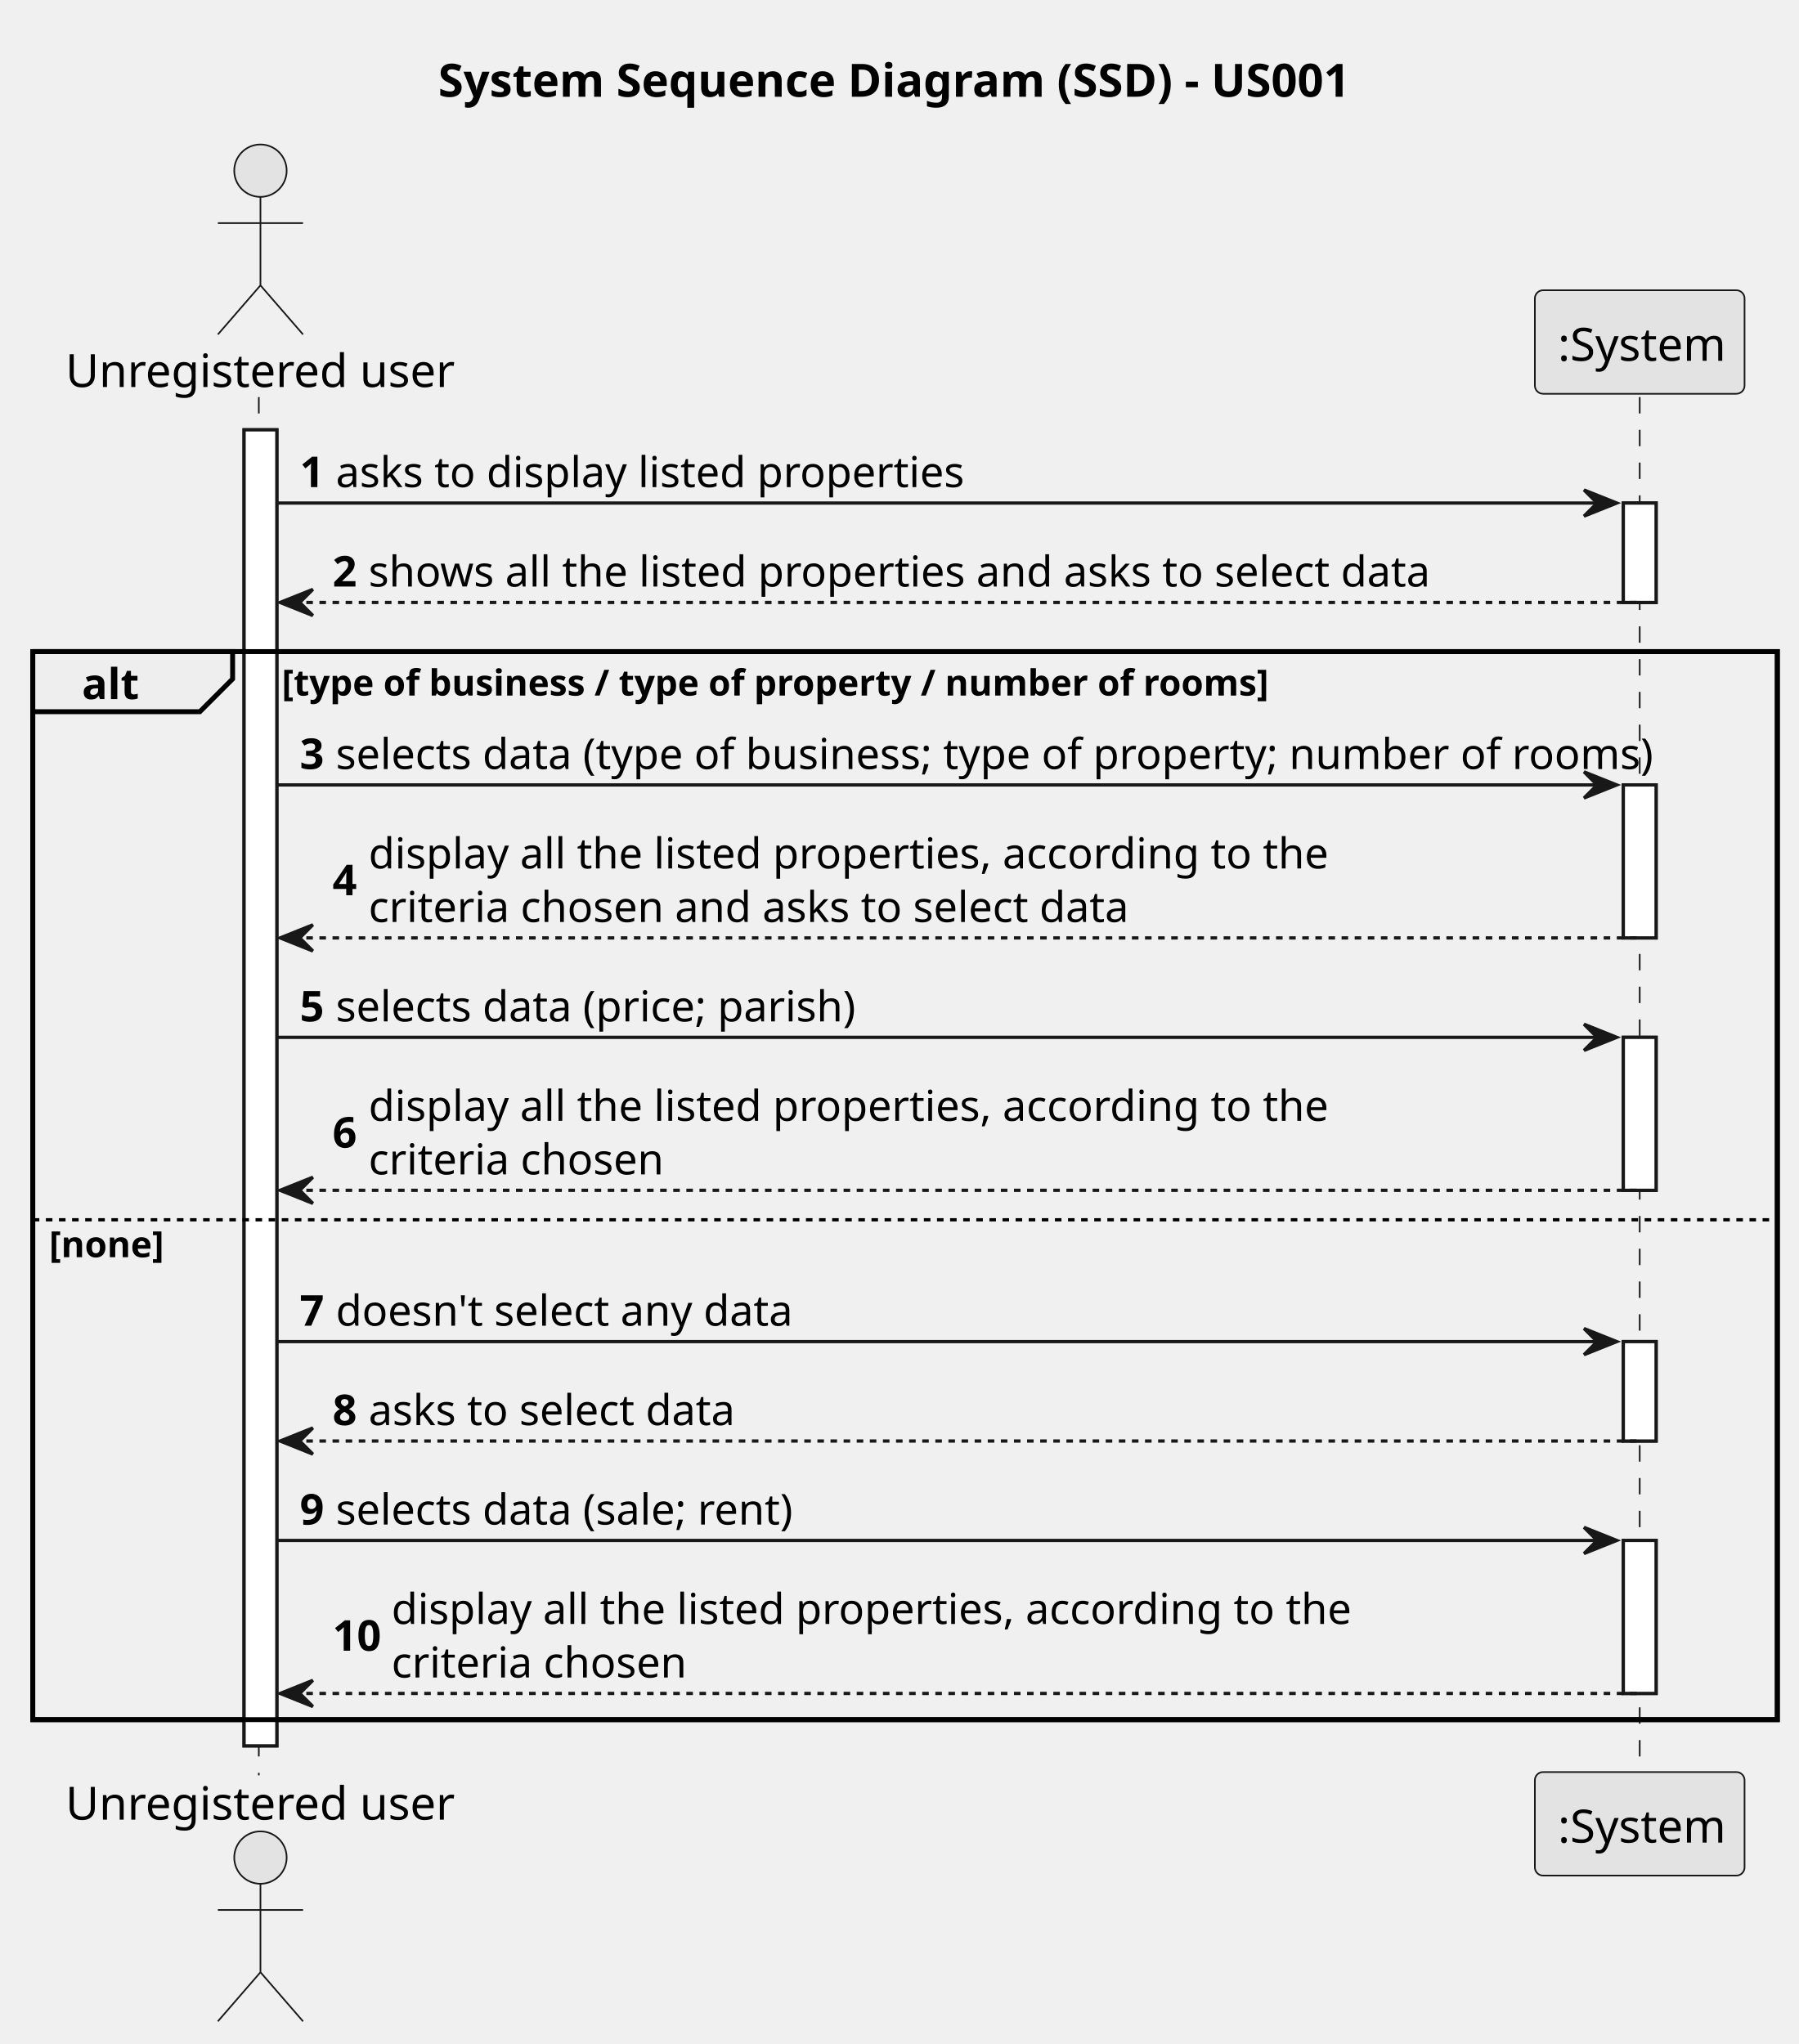
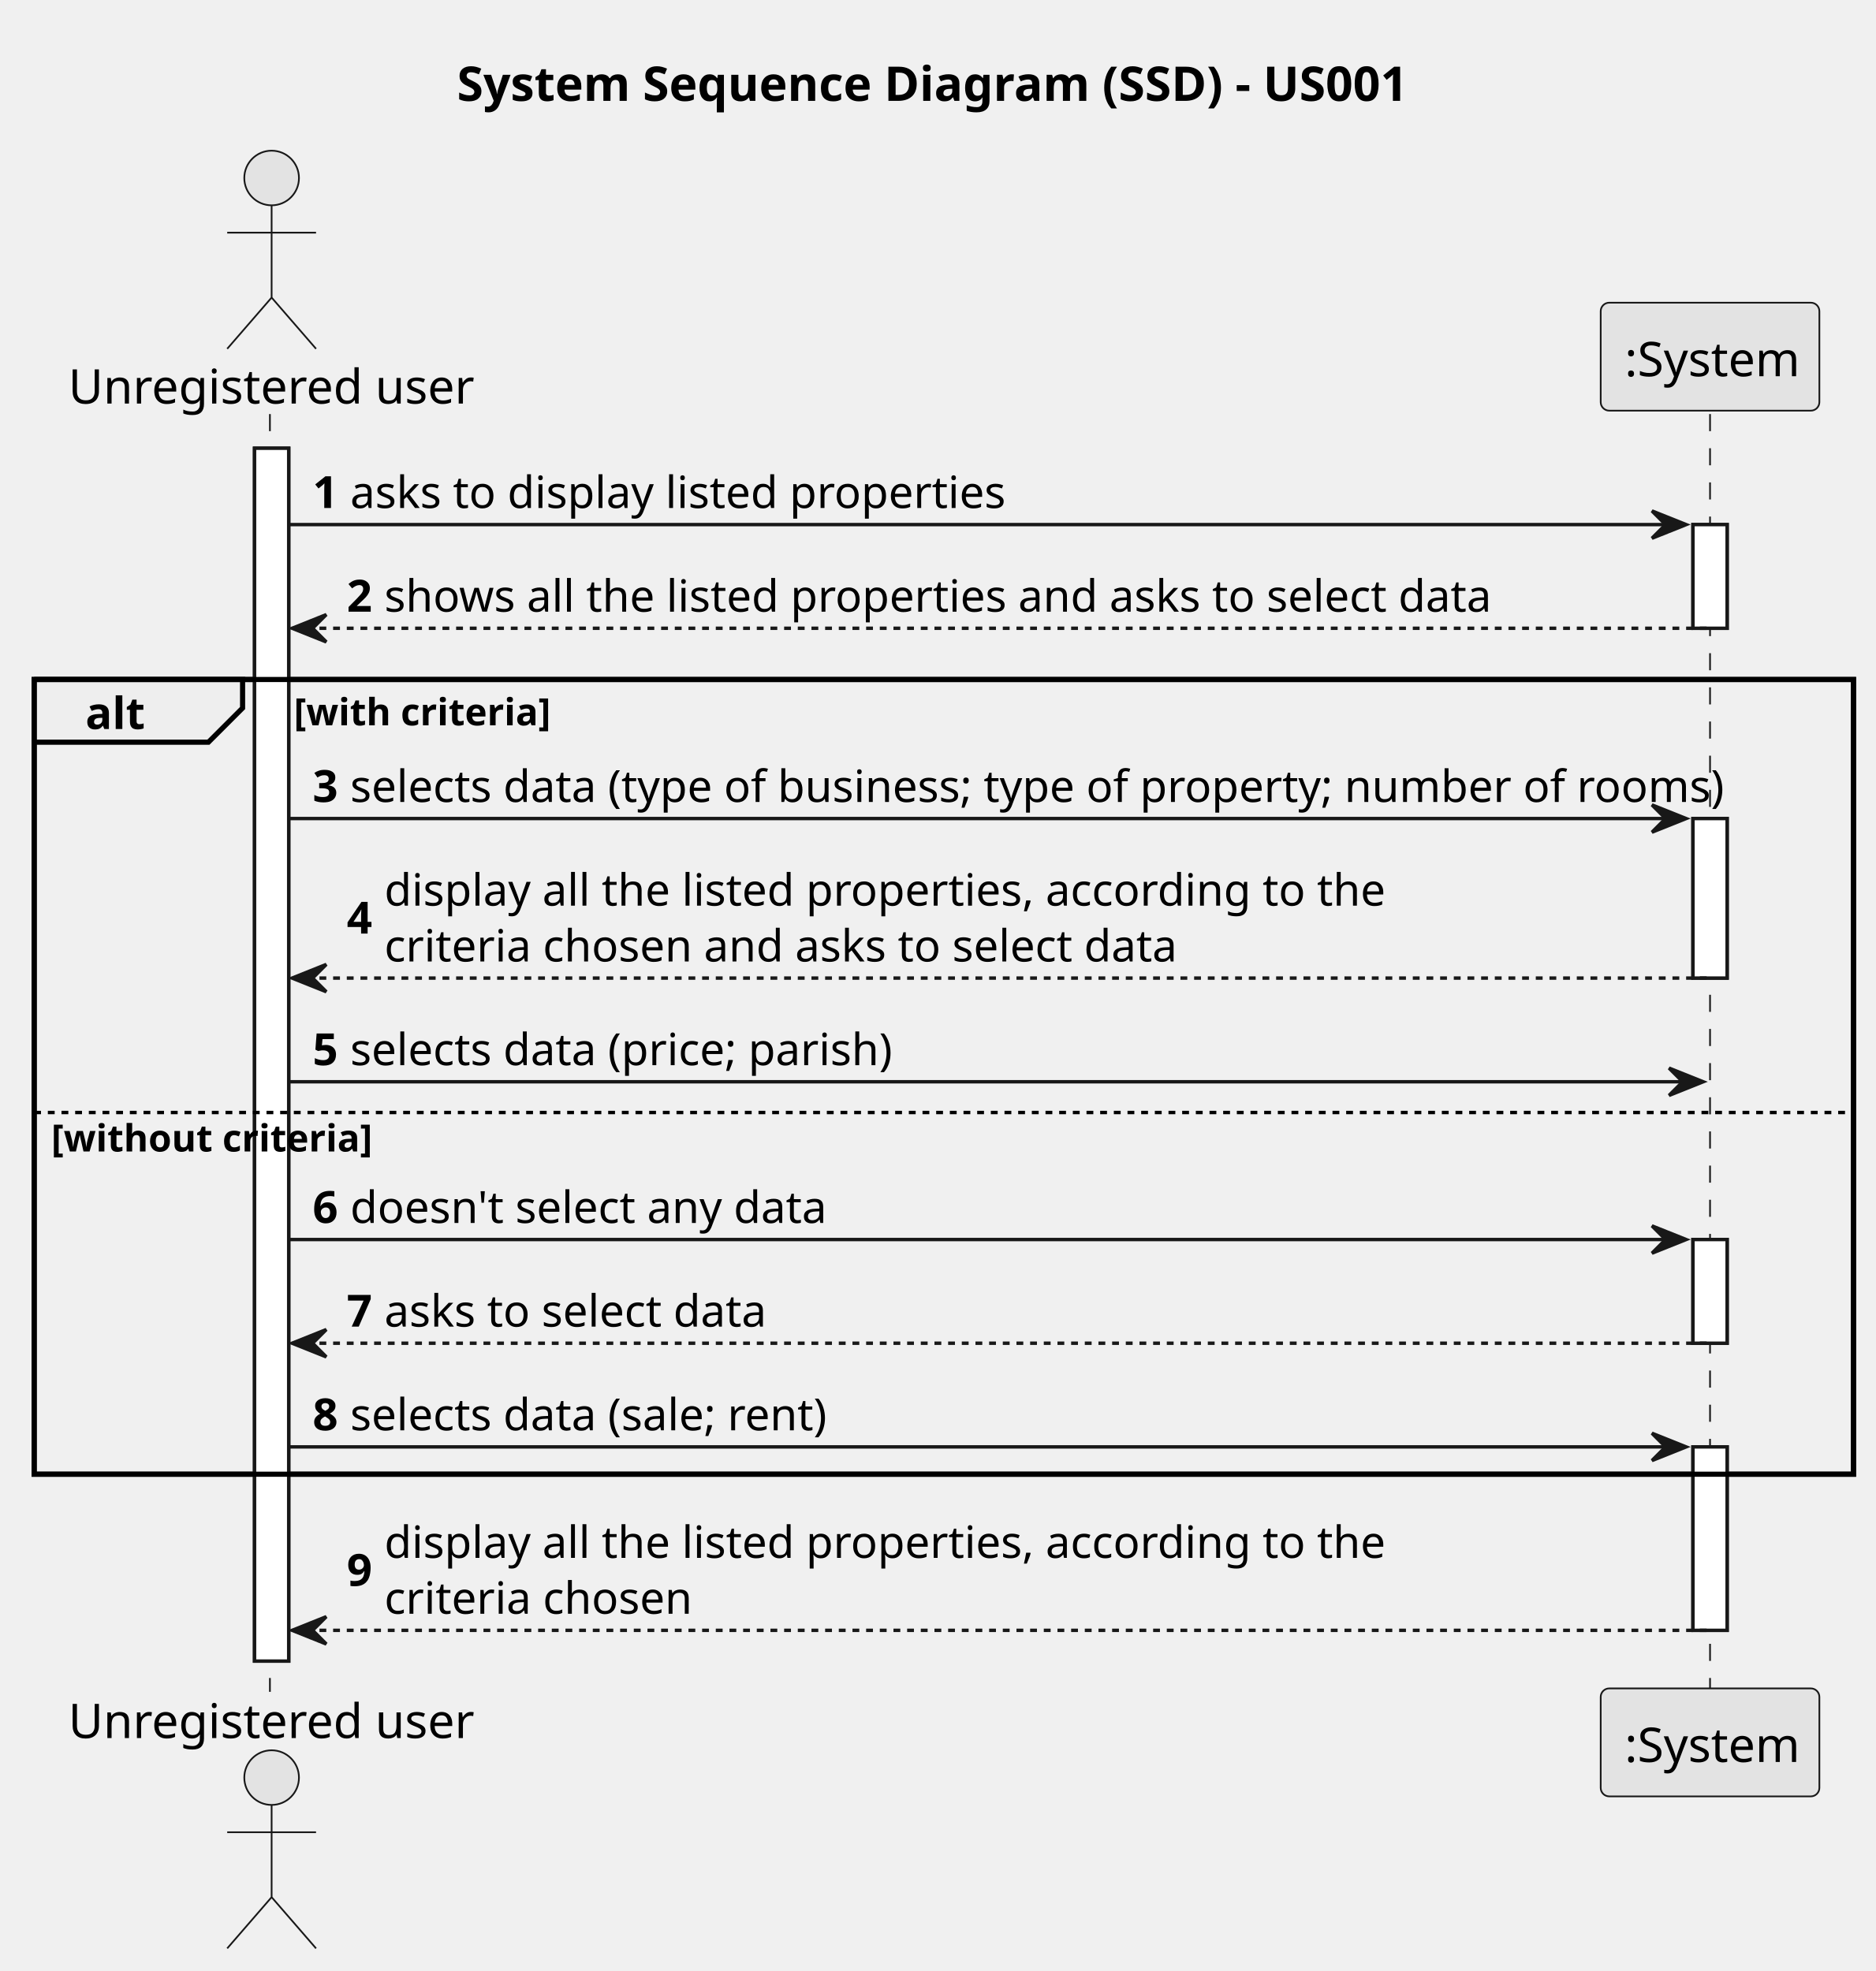
- <svg xmlns="http://www.w3.org/2000/svg" contentStyleType="text/css" height="624px" preserveAspectRatio="none" style="width:549px;height:624px;background:#FFFFFF;" version="1.1" viewBox="0 0 549 624" width="549px" zoomAndPan="magnify">
+ <svg xmlns="http://www.w3.org/2000/svg" contentStyleType="text/css" height="577px" preserveAspectRatio="none" style="width:549px;height:577px;background:#FFFFFF;" version="1.1" viewBox="0 0 549 577" width="549px" zoomAndPan="magnify">
  <defs />
  <g>
    <text fill="#000000" font-family="sans-serif" font-size="14" font-weight="bold" lengthAdjust="spacing" textLength="284" x="133.75" y="29.533">System Sequence Diagram (SSD) - US001</text>
-     <rect fill="#FFFFFF" height="401.758" style="stroke:#181818;stroke-width:1.0;" width="10" x="74.5" y="131.219" />
+     <rect fill="#FFFFFF" height="355.055" style="stroke:#181818;stroke-width:1.0;" width="10" x="74.5" y="131.219" />
    <rect fill="#FFFFFF" height="30.352" style="stroke:#181818;stroke-width:1.0;" width="10" x="495.5" y="153.57" />
    <rect fill="#FFFFFF" height="46.703" style="stroke:#181818;stroke-width:1.0;" width="10" x="495.5" y="239.625" />
-     <rect fill="#FFFFFF" height="46.703" style="stroke:#181818;stroke-width:1.0;" width="10" x="495.5" y="316.68" />
-     <rect fill="#FFFFFF" height="30.352" style="stroke:#181818;stroke-width:1.0;" width="10" x="495.5" y="409.57" />
-     <rect fill="#FFFFFF" height="46.703" style="stroke:#181818;stroke-width:1.0;" width="10" x="495.5" y="470.273" />
-     <rect fill="none" height="326.055" style="stroke:#000000;stroke-width:1.5;" width="532.5" x="10" y="198.922" />
-     <line style="stroke:#181818;stroke-width:0.5;stroke-dasharray:5.0,5.0;" x1="79" x2="79" y1="121.219" y2="541.977" />
-     <line style="stroke:#181818;stroke-width:0.5;stroke-dasharray:5.0,5.0;" x1="500.5" x2="500.5" y1="121.219" y2="541.977" />
+     <rect fill="#FFFFFF" height="30.352" style="stroke:#181818;stroke-width:1.0;" width="10" x="495.5" y="362.867" />
+     <rect fill="#FFFFFF" height="53.703" style="stroke:#181818;stroke-width:1.0;" width="10" x="495.5" y="423.57" />
+     <rect fill="none" height="232.648" style="stroke:#000000;stroke-width:1.5;" width="532.5" x="10" y="198.922" />
+     <line style="stroke:#181818;stroke-width:0.5;stroke-dasharray:5.0,5.0;" x1="79" x2="79" y1="121.219" y2="495.273" />
+     <line style="stroke:#181818;stroke-width:0.5;stroke-dasharray:5.0,5.0;" x1="500.5" x2="500.5" y1="121.219" y2="495.273" />
    <text fill="#000000" font-family="sans-serif" font-size="14" lengthAdjust="spacing" textLength="113" x="20" y="118.143">Unregistered user</text>
    <ellipse cx="79.5" cy="52.109" fill="#E3E3E3" rx="8" ry="8" style="stroke:#181818;stroke-width:0.5;" />
    <path d="M79.5,60.109 L79.5,87.109 M66.5,68.109 L92.5,68.109 M79.5,87.109 L66.5,102.109 M79.5,87.109 L92.5,102.109 " fill="none" style="stroke:#181818;stroke-width:0.5;" />
-     <text fill="#000000" font-family="sans-serif" font-size="14" lengthAdjust="spacing" textLength="113" x="20" y="555.51">Unregistered user</text>
-     <ellipse cx="79.5" cy="567.086" fill="#E3E3E3" rx="8" ry="8" style="stroke:#181818;stroke-width:0.5;" />
-     <path d="M79.5,575.086 L79.5,602.086 M66.5,583.086 L92.5,583.086 M79.5,602.086 L66.5,617.086 M79.5,602.086 L92.5,617.086 " fill="none" style="stroke:#181818;stroke-width:0.5;" />
+     <text fill="#000000" font-family="sans-serif" font-size="14" lengthAdjust="spacing" textLength="113" x="20" y="508.807">Unregistered user</text>
+     <ellipse cx="79.5" cy="520.383" fill="#E3E3E3" rx="8" ry="8" style="stroke:#181818;stroke-width:0.5;" />
+     <path d="M79.5,528.383 L79.5,555.383 M66.5,536.383 L92.5,536.383 M79.5,555.383 L66.5,570.383 M79.5,555.383 L92.5,570.383 " fill="none" style="stroke:#181818;stroke-width:0.5;" />
    <rect fill="#E3E3E3" height="31.609" rx="2.5" ry="2.5" style="stroke:#181818;stroke-width:0.5;" width="64" x="468.5" y="88.609" />
    <text fill="#000000" font-family="sans-serif" font-size="14" lengthAdjust="spacing" textLength="50" x="475.5" y="110.143">:System</text>
-     <rect fill="#E3E3E3" height="31.609" rx="2.5" ry="2.5" style="stroke:#181818;stroke-width:0.5;" width="64" x="468.5" y="540.977" />
-     <text fill="#000000" font-family="sans-serif" font-size="14" lengthAdjust="spacing" textLength="50" x="475.5" y="562.51">:System</text>
-     <rect fill="#FFFFFF" height="401.758" style="stroke:#181818;stroke-width:1.0;" width="10" x="74.5" y="131.219" />
+     <rect fill="#E3E3E3" height="31.609" rx="2.5" ry="2.5" style="stroke:#181818;stroke-width:0.5;" width="64" x="468.5" y="494.273" />
+     <text fill="#000000" font-family="sans-serif" font-size="14" lengthAdjust="spacing" textLength="50" x="475.5" y="515.807">:System</text>
+     <rect fill="#FFFFFF" height="355.055" style="stroke:#181818;stroke-width:1.0;" width="10" x="74.5" y="131.219" />
    <rect fill="#FFFFFF" height="30.352" style="stroke:#181818;stroke-width:1.0;" width="10" x="495.5" y="153.57" />
    <rect fill="#FFFFFF" height="46.703" style="stroke:#181818;stroke-width:1.0;" width="10" x="495.5" y="239.625" />
-     <rect fill="#FFFFFF" height="46.703" style="stroke:#181818;stroke-width:1.0;" width="10" x="495.5" y="316.68" />
-     <rect fill="#FFFFFF" height="30.352" style="stroke:#181818;stroke-width:1.0;" width="10" x="495.5" y="409.57" />
-     <rect fill="#FFFFFF" height="46.703" style="stroke:#181818;stroke-width:1.0;" width="10" x="495.5" y="470.273" />
+     <rect fill="#FFFFFF" height="30.352" style="stroke:#181818;stroke-width:1.0;" width="10" x="495.5" y="362.867" />
+     <rect fill="#FFFFFF" height="53.703" style="stroke:#181818;stroke-width:1.0;" width="10" x="495.5" y="423.57" />
    <polygon fill="#181818" points="483.5,149.57,493.5,153.57,483.5,157.57,487.5,153.57" style="stroke:#181818;stroke-width:1.0;" />
    <line style="stroke:#181818;stroke-width:1.0;" x1="84.5" x2="489.5" y1="153.57" y2="153.57" />
    <text fill="#000000" font-family="sans-serif" font-size="13" font-weight="bold" lengthAdjust="spacing" textLength="7" x="91.5" y="148.714">1</text>
    <text fill="#000000" font-family="sans-serif" font-size="13" lengthAdjust="spacing" textLength="184" x="102.5" y="148.714">asks to display listed properties</text>
    <polygon fill="#181818" points="95.5,179.922,85.5,183.922,95.5,187.922,91.5,183.922" style="stroke:#181818;stroke-width:1.0;" />
    <line style="stroke:#181818;stroke-width:1.0;stroke-dasharray:2.0,2.0;" x1="89.5" x2="499.5" y1="183.922" y2="183.922" />
    <text fill="#000000" font-family="sans-serif" font-size="13" font-weight="bold" lengthAdjust="spacing" textLength="7" x="101.5" y="179.065">2</text>
    <text fill="#000000" font-family="sans-serif" font-size="13" lengthAdjust="spacing" textLength="312" x="112.5" y="179.065">shows all the listed properties and asks to select data</text>
    <path d="M10,198.922 L71,198.922 L71,207.273 L61,217.273 L10,217.273 L10,198.922 " fill="#EEEEEE" style="stroke:#000000;stroke-width:1.5;" />
-     <rect fill="none" height="326.055" style="stroke:#000000;stroke-width:1.5;" width="532.5" x="10" y="198.922" />
+     <rect fill="none" height="232.648" style="stroke:#000000;stroke-width:1.5;" width="532.5" x="10" y="198.922" />
    <text fill="#000000" font-family="sans-serif" font-size="13" font-weight="bold" lengthAdjust="spacing" textLength="16" x="25" y="213.417">alt</text>
-     <text fill="#000000" font-family="sans-serif" font-size="11" font-weight="bold" lengthAdjust="spacing" textLength="306" x="86" y="212.341">[type of business / type of property / number of rooms]</text>
+     <text fill="#000000" font-family="sans-serif" font-size="11" font-weight="bold" lengthAdjust="spacing" textLength="74" x="86" y="212.341">[with criteria]</text>
    <polygon fill="#181818" points="483.5,235.625,493.5,239.625,483.5,243.625,487.5,239.625" style="stroke:#181818;stroke-width:1.0;" />
    <line style="stroke:#181818;stroke-width:1.0;" x1="84.5" x2="489.5" y1="239.625" y2="239.625" />
    <text fill="#000000" font-family="sans-serif" font-size="13" font-weight="bold" lengthAdjust="spacing" textLength="7" x="91.5" y="234.769">3</text>
    <text fill="#000000" font-family="sans-serif" font-size="13" lengthAdjust="spacing" textLength="381" x="102.5" y="234.769">selects data (type of business; type of property; number of rooms)</text>
    <polygon fill="#181818" points="95.5,282.328,85.5,286.328,95.5,290.328,91.5,286.328" style="stroke:#181818;stroke-width:1.0;" />
    <line style="stroke:#181818;stroke-width:1.0;stroke-dasharray:2.0,2.0;" x1="89.5" x2="499.5" y1="286.328" y2="286.328" />
    <text fill="#000000" font-family="sans-serif" font-size="13" font-weight="bold" lengthAdjust="spacing" textLength="7" x="101.5" y="273.296">4</text>
    <text fill="#000000" font-family="sans-serif" font-size="13" lengthAdjust="spacing" textLength="277" x="112.5" y="265.12">display all the listed properties, according to the</text>
    <text fill="#000000" font-family="sans-serif" font-size="13" lengthAdjust="spacing" textLength="225" x="112.5" y="281.472">criteria chosen and asks to select data</text>
-     <polygon fill="#181818" points="483.5,312.68,493.5,316.68,483.5,320.68,487.5,316.68" style="stroke:#181818;stroke-width:1.0;" />
-     <line style="stroke:#181818;stroke-width:1.0;" x1="84.5" x2="489.5" y1="316.68" y2="316.68" />
+     <polygon fill="#181818" points="488.5,312.68,498.5,316.68,488.5,320.68,492.5,316.68" style="stroke:#181818;stroke-width:1.0;" />
+     <line style="stroke:#181818;stroke-width:1.0;" x1="84.5" x2="494.5" y1="316.68" y2="316.68" />
    <text fill="#000000" font-family="sans-serif" font-size="13" font-weight="bold" lengthAdjust="spacing" textLength="7" x="91.5" y="311.823">5</text>
    <text fill="#000000" font-family="sans-serif" font-size="13" lengthAdjust="spacing" textLength="154" x="102.5" y="311.823">selects data (price; parish)</text>
-     <polygon fill="#181818" points="95.5,359.383,85.5,363.383,95.5,367.383,91.5,363.383" style="stroke:#181818;stroke-width:1.0;" />
-     <line style="stroke:#181818;stroke-width:1.0;stroke-dasharray:2.0,2.0;" x1="89.5" x2="499.5" y1="363.383" y2="363.383" />
-     <text fill="#000000" font-family="sans-serif" font-size="13" font-weight="bold" lengthAdjust="spacing" textLength="7" x="101.5" y="350.351">6</text>
-     <text fill="#000000" font-family="sans-serif" font-size="13" lengthAdjust="spacing" textLength="277" x="112.5" y="342.175">display all the listed properties, according to the</text>
-     <text fill="#000000" font-family="sans-serif" font-size="13" lengthAdjust="spacing" textLength="85" x="112.5" y="358.526">criteria chosen</text>
-     <line style="stroke:#000000;stroke-width:1.0;stroke-dasharray:2.0,2.0;" x1="10" x2="542.5" y1="372.383" y2="372.383" />
-     <text fill="#000000" font-family="sans-serif" font-size="11" font-weight="bold" lengthAdjust="spacing" textLength="36" x="15" y="383.802">[none]</text>
-     <polygon fill="#181818" points="483.5,405.57,493.5,409.57,483.5,413.57,487.5,409.57" style="stroke:#181818;stroke-width:1.0;" />
-     <line style="stroke:#181818;stroke-width:1.0;" x1="84.5" x2="489.5" y1="409.57" y2="409.57" />
-     <text fill="#000000" font-family="sans-serif" font-size="13" font-weight="bold" lengthAdjust="spacing" textLength="7" x="91.5" y="404.714">7</text>
-     <text fill="#000000" font-family="sans-serif" font-size="13" lengthAdjust="spacing" textLength="134" x="102.5" y="404.714">doesn't select any data</text>
-     <polygon fill="#181818" points="95.5,435.922,85.5,439.922,95.5,443.922,91.5,439.922" style="stroke:#181818;stroke-width:1.0;" />
-     <line style="stroke:#181818;stroke-width:1.0;stroke-dasharray:2.0,2.0;" x1="89.5" x2="499.5" y1="439.922" y2="439.922" />
-     <text fill="#000000" font-family="sans-serif" font-size="13" font-weight="bold" lengthAdjust="spacing" textLength="7" x="101.5" y="435.065">8</text>
-     <text fill="#000000" font-family="sans-serif" font-size="13" lengthAdjust="spacing" textLength="111" x="112.5" y="435.065">asks to select data</text>
-     <polygon fill="#181818" points="483.5,466.273,493.5,470.273,483.5,474.273,487.5,470.273" style="stroke:#181818;stroke-width:1.0;" />
-     <line style="stroke:#181818;stroke-width:1.0;" x1="84.5" x2="489.5" y1="470.273" y2="470.273" />
-     <text fill="#000000" font-family="sans-serif" font-size="13" font-weight="bold" lengthAdjust="spacing" textLength="7" x="91.5" y="465.417">9</text>
-     <text fill="#000000" font-family="sans-serif" font-size="13" lengthAdjust="spacing" textLength="137" x="102.5" y="465.417">selects data (sale; rent)</text>
-     <polygon fill="#181818" points="95.5,512.977,85.5,516.977,95.5,520.977,91.5,516.977" style="stroke:#181818;stroke-width:1.0;" />
-     <line style="stroke:#181818;stroke-width:1.0;stroke-dasharray:2.0,2.0;" x1="89.5" x2="499.5" y1="516.977" y2="516.977" />
-     <text fill="#000000" font-family="sans-serif" font-size="13" font-weight="bold" lengthAdjust="spacing" textLength="14" x="101.5" y="503.944">10</text>
-     <text fill="#000000" font-family="sans-serif" font-size="13" lengthAdjust="spacing" textLength="277" x="119.5" y="495.769">display all the listed properties, according to the</text>
-     <text fill="#000000" font-family="sans-serif" font-size="13" lengthAdjust="spacing" textLength="85" x="119.5" y="512.12">criteria chosen</text>
+     <line style="stroke:#000000;stroke-width:1.0;stroke-dasharray:2.0,2.0;" x1="10" x2="542.5" y1="325.68" y2="325.68" />
+     <text fill="#000000" font-family="sans-serif" font-size="11" font-weight="bold" lengthAdjust="spacing" textLength="92" x="15" y="337.099">[without criteria]</text>
+     <polygon fill="#181818" points="483.5,358.867,493.5,362.867,483.5,366.867,487.5,362.867" style="stroke:#181818;stroke-width:1.0;" />
+     <line style="stroke:#181818;stroke-width:1.0;" x1="84.5" x2="489.5" y1="362.867" y2="362.867" />
+     <text fill="#000000" font-family="sans-serif" font-size="13" font-weight="bold" lengthAdjust="spacing" textLength="7" x="91.5" y="358.011">6</text>
+     <text fill="#000000" font-family="sans-serif" font-size="13" lengthAdjust="spacing" textLength="134" x="102.5" y="358.011">doesn't select any data</text>
+     <polygon fill="#181818" points="95.5,389.219,85.5,393.219,95.5,397.219,91.5,393.219" style="stroke:#181818;stroke-width:1.0;" />
+     <line style="stroke:#181818;stroke-width:1.0;stroke-dasharray:2.0,2.0;" x1="89.5" x2="499.5" y1="393.219" y2="393.219" />
+     <text fill="#000000" font-family="sans-serif" font-size="13" font-weight="bold" lengthAdjust="spacing" textLength="7" x="101.5" y="388.362">7</text>
+     <text fill="#000000" font-family="sans-serif" font-size="13" lengthAdjust="spacing" textLength="111" x="112.5" y="388.362">asks to select data</text>
+     <polygon fill="#181818" points="483.5,419.57,493.5,423.57,483.5,427.57,487.5,423.57" style="stroke:#181818;stroke-width:1.0;" />
+     <line style="stroke:#181818;stroke-width:1.0;" x1="84.5" x2="489.5" y1="423.57" y2="423.57" />
+     <text fill="#000000" font-family="sans-serif" font-size="13" font-weight="bold" lengthAdjust="spacing" textLength="7" x="91.5" y="418.714">8</text>
+     <text fill="#000000" font-family="sans-serif" font-size="13" lengthAdjust="spacing" textLength="137" x="102.5" y="418.714">selects data (sale; rent)</text>
+     <polygon fill="#181818" points="95.5,473.273,85.5,477.273,95.5,481.273,91.5,477.273" style="stroke:#181818;stroke-width:1.0;" />
+     <line style="stroke:#181818;stroke-width:1.0;stroke-dasharray:2.0,2.0;" x1="89.5" x2="499.5" y1="477.273" y2="477.273" />
+     <text fill="#000000" font-family="sans-serif" font-size="13" font-weight="bold" lengthAdjust="spacing" textLength="7" x="101.5" y="464.241">9</text>
+     <text fill="#000000" font-family="sans-serif" font-size="13" lengthAdjust="spacing" textLength="277" x="112.5" y="456.065">display all the listed properties, according to the</text>
+     <text fill="#000000" font-family="sans-serif" font-size="13" lengthAdjust="spacing" textLength="85" x="112.5" y="472.417">criteria chosen</text>
  </g>
</svg>
